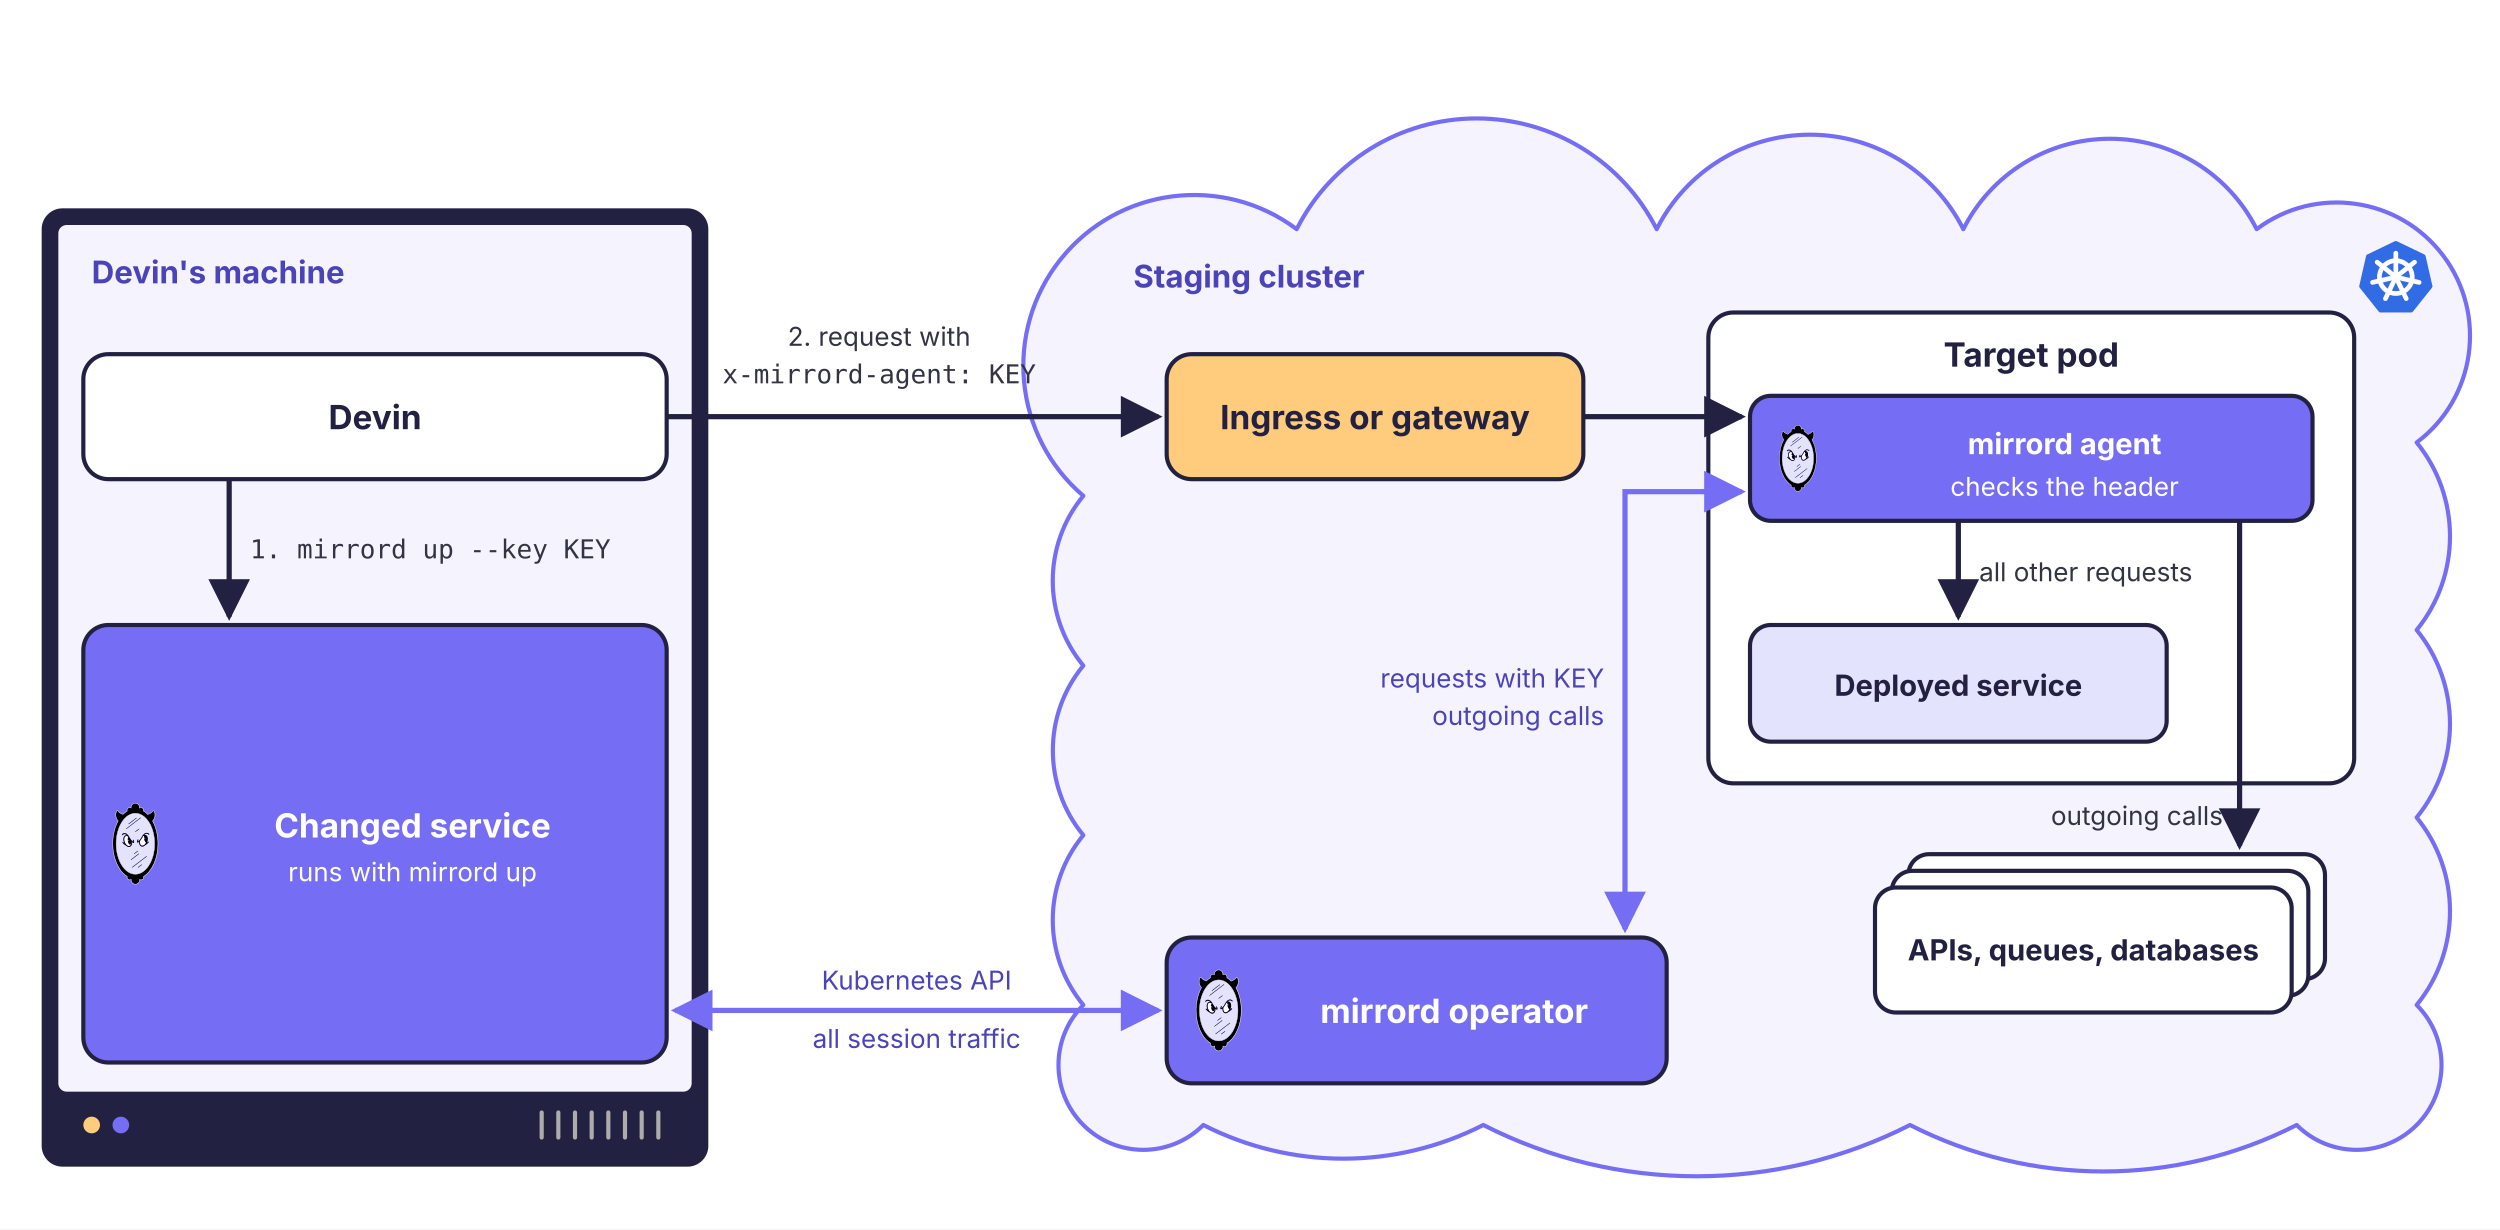
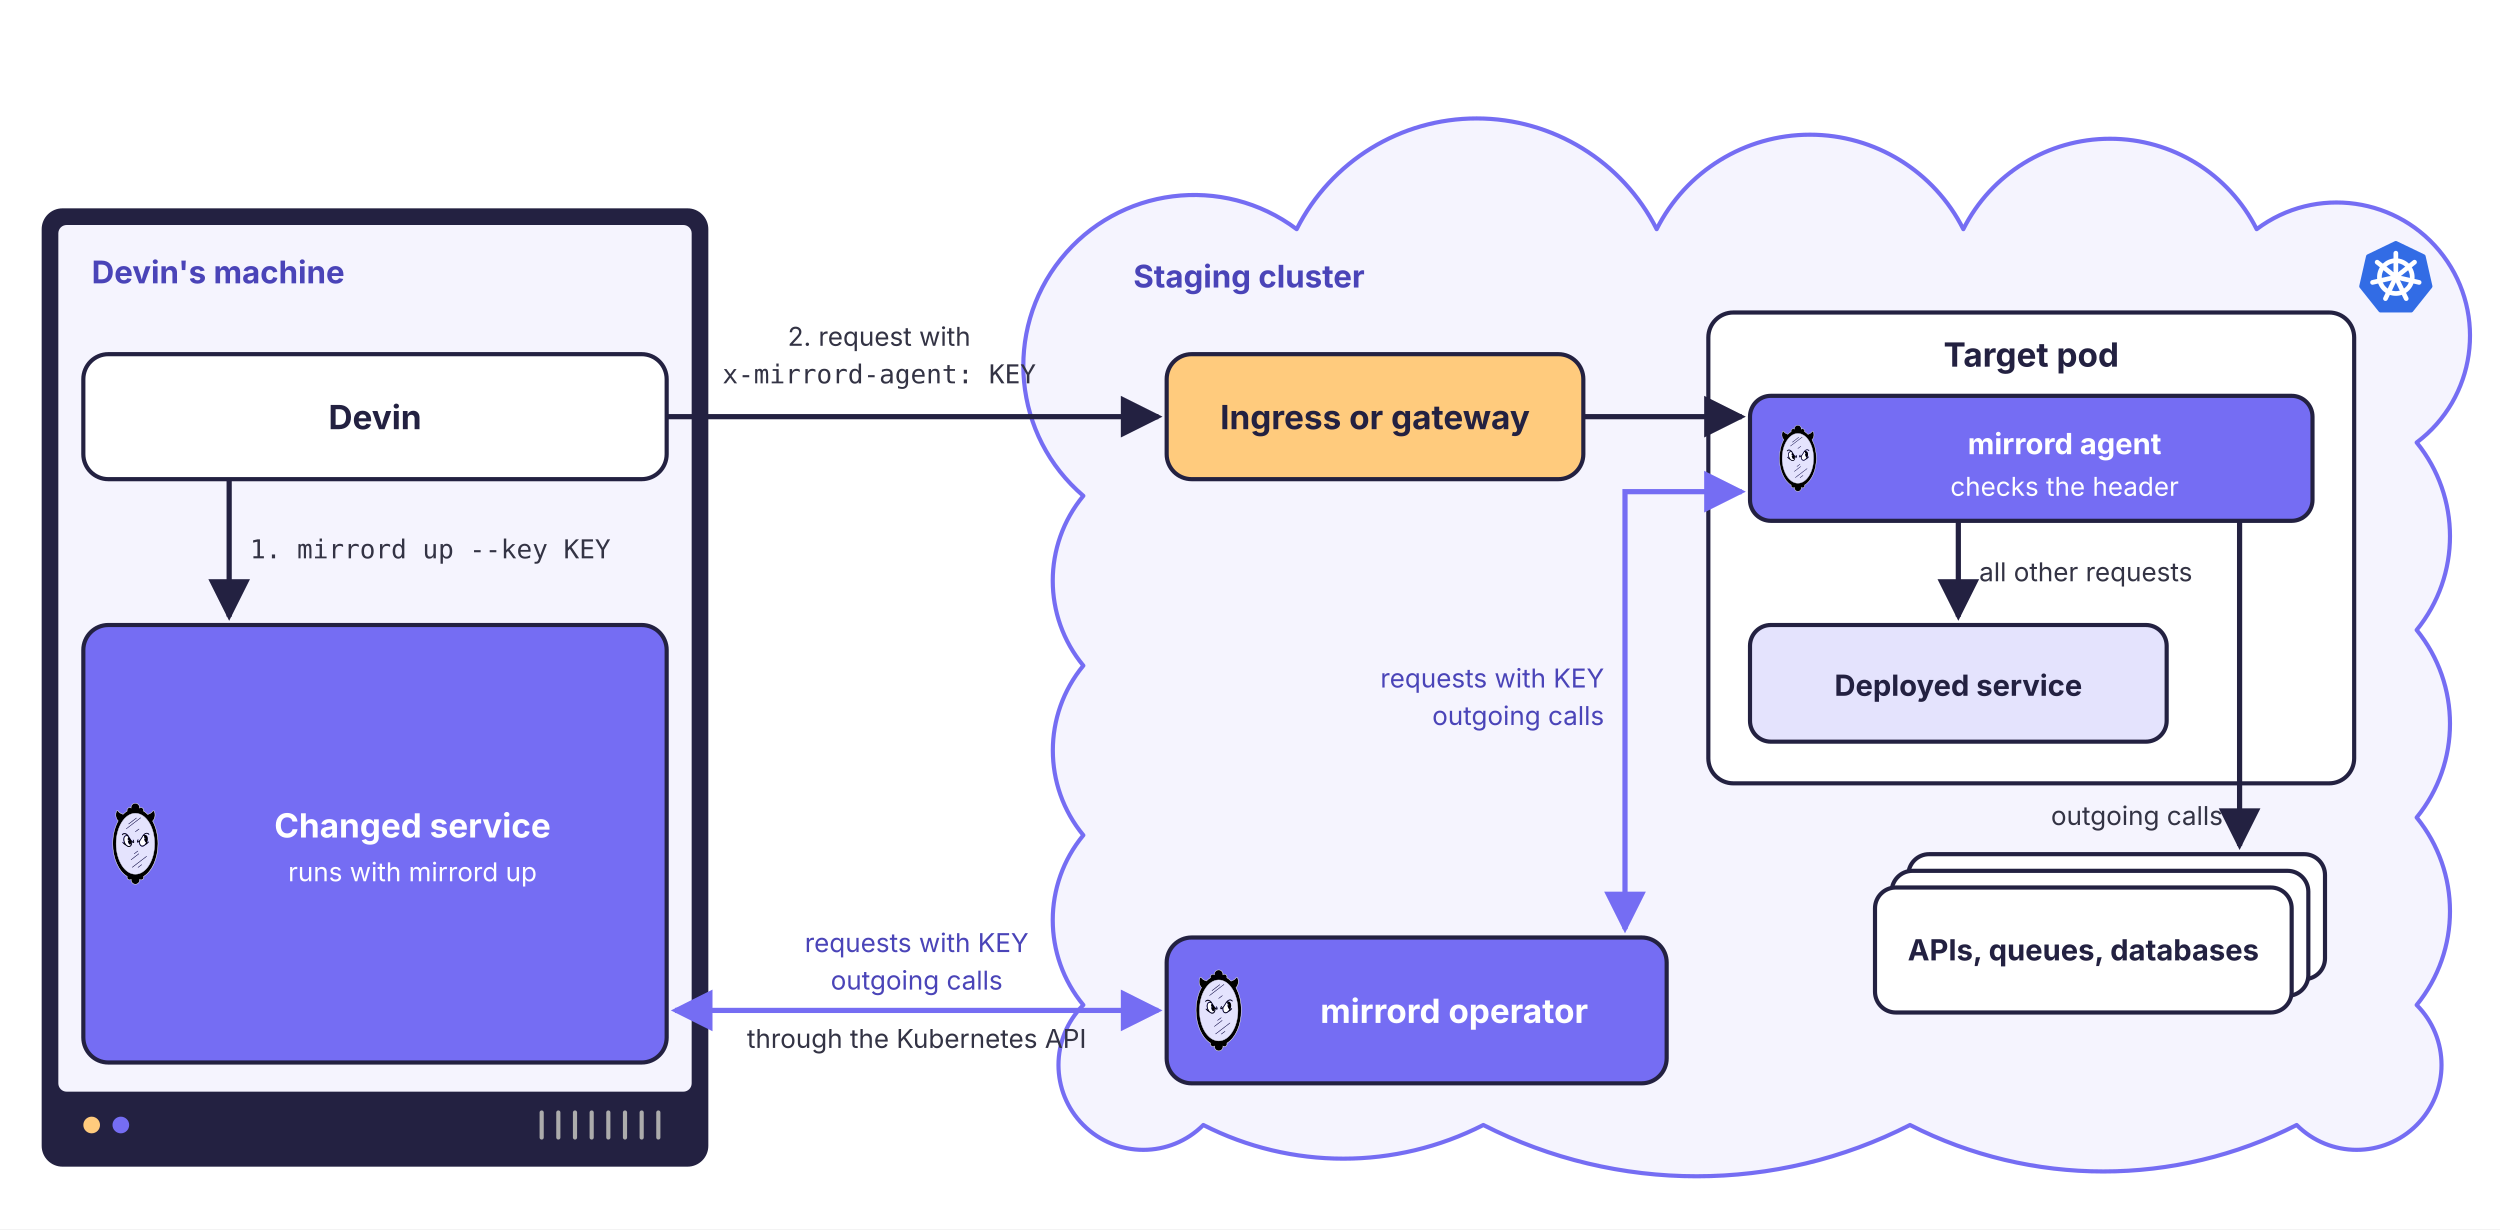
<svg xmlns="http://www.w3.org/2000/svg" viewBox="0 0 1200 590" width="1200" height="590" font-family="Inter, Helvetica, Arial, sans-serif" role="img" aria-labelledby="t d">
  <defs>
    <marker id="arrow" viewBox="0 0 10 10" refX="9" refY="5" markerWidth="8" markerHeight="8" orient="auto-start-reverse">
      <path d="M0 0 L10 5 L0 10 z" fill="#232141" />
    </marker>
    <marker id="arrow-purple" viewBox="0 0 10 10" refX="9" refY="5" markerWidth="8" markerHeight="8" orient="auto-start-reverse">
      <path d="M0 0 L10 5 L0 10 z" fill="#756DF3" />
    </marker>
    <symbol id="k8s" viewBox="0 0 32 32">
      <polygon points="16.00,1.60 27.73,7.25 30.62,19.94 22.51,30.11 9.49,30.11 1.38,19.94 4.27,7.25" fill="#326CE5" stroke="#326CE5" stroke-width="2" stroke-linejoin="round" />
      <g fill="none" stroke="#ffffff" stroke-width="2" stroke-linecap="round">
        <circle cx="16" cy="16" r="7" />
        <line x1="16.00" y1="13.40" x2="16.00" y2="5.80" />
        <line x1="18.03" y1="14.38" x2="23.97" y2="9.64" />
        <line x1="18.53" y1="16.58" x2="25.94" y2="18.27" />
        <line x1="17.13" y1="18.34" x2="20.43" y2="25.19" />
        <line x1="14.87" y1="18.34" x2="11.57" y2="25.19" />
        <line x1="13.47" y1="16.58" x2="6.06" y2="18.27" />
        <line x1="13.97" y1="14.38" x2="8.03" y2="9.64" />
      </g>
      <circle cx="16" cy="16" r="2.4" fill="#ffffff" />
    </symbol>
    <symbol id="mirrord" viewBox="97 61 391 696">
      <path fill="#ffffff" d="M255.6,387c4.1,19.1-0.9,36.1-12,40.5c-8.2,3.2-17.8,0-26.5-8.2c-0.3-0.6-0.9-0.9-1.5-1.2c0,0,0,0-0.3-0.3 c-5.5-5.6-10.5-13.2-14-22c-4.7-11.5-6.1-23.2-4.4-33.5c1.8-9.4,6.1-16.1,12.8-18.8c5.5-2.3,12.5-1.5,19.3,2.6 c1.5,2.3,2.6,4.4,3.8,6.2c-4.1,2.6-6.4,10.3-6.4,20.3l3.2,1.8l11.1,6.5l-12.5,1.5h-0.9c0.3,1.2,0.3,2.3,0.6,3.5 c3.2,17.9,12,31.1,19,29.7c6.4-1.2,9.6-14.4,7.6-30.2C255.3,386.4,255.6,386.7,255.6,387z" />
      <path fill="#ffffff" d="M384,398.4c-3.2,6.8-7.3,12.3-12,17c0,0,0,0-0.3,0c-0.6,0.3-0.9,0.9-1.2,1.2c-8.7,7.9-18.4,11.5-26.5,8.2 c-11.1-4.7-16-21.4-12-40.5c1.5-1.8,3.2-3.8,4.7-5.6c5-6.5,9-13.2,12.8-20l1.2-2.1c1.2-1.8,2-3.8,3.2-5.6c1.2-2.1,2.6-4.4,4.4-7 c3.5-2.1,6.7-3.2,9.9-3.8c-2,4.7-2.3,10.3-2.3,15.3l3.2,1.8l11.1,6.5l-12.5,1.5h-0.9c0.3,1.2,0.3,2.3,0.6,3.8 C370.5,384.6,377.5,397,384,398.4z" />
      <path fill="#E4E3FD" d="M405,391.7c-1.5-1.2-3.8-0.9-5,0.6c-3.2,4.1-7,7.9-11.1,11.5c1.2-2.3,2.6-5,3.5-7.6 c5.3-12.6,6.7-25.8,4.7-37.3c-2.3-12-8.2-20.6-16.9-24.1c-4.1-1.8-8.8-2.1-13.7-1.2c4.4-4.4,10.2-8.5,17.5-10 c8.2-1.5,16.6,1.5,20.4,7.3c1.2,1.5,3.2,2.1,5,0.9c1.5-1.2,2-3.2,0.9-4.7c-5.5-8.2-16.6-12.3-27.4-10c-11.1,2.1-19.3,9.7-24.2,15.6 c-2,2.3-3.8,5-5.5,7.3c-2,2.9-3.5,5.6-5,8.2c-1.2,2.1-2.3,3.8-3.2,5.6l-1.2,2.1c-3.8,6.5-7.6,13.2-12.3,19.1 c-5.8,7.6-11.7,12.9-18.4,16.7c0.6-5,2-9.7,4.4-14.1c0.9-1.8,0.3-3.8-1.5-4.7c-1.7-0.9-3.8-0.3-4.7,1.5c-2.9,5.6-4.7,11.5-5.3,17.6 c0,0.9-0.3,3.5,1.5,5.6c1.2,1.2,2.3,1.8,4.1,1.8c1.5,0,2.9-0.3,4.4-1.5c2.6-1.5,5.3-3.2,7.9-5.3c-1.7,18.5,5,34.1,17.5,39.3 c2.9,1.2,5.8,1.8,8.8,1.8c8.5,0,17.5-4.4,25.4-12c11.4-6.2,21.6-14.4,29.5-24.7C406.7,395.2,406.4,392.8,405,391.7z M292.1,149.1 c90.1,0,163.6,116.6,163.6,259.6s-73.5,259.6-163.6,259.6c-90.4,0-163.6-116.6-163.6-259.6S201.9,149.1,292.1,149.1z M389.5,517.3 c0.9-0.6,0.9-1.8,0.3-2.3c-0.6-0.9-1.8-0.9-2.3-0.3l-122.5,93.7c-0.9,0.6-0.9,1.8-0.3,2.3c0.3,0.3,0.9,0.6,1.5,0.6 c0.3,0,0.9,0,1.2-0.3L389.5,517.3z M346.9,589c0.9-0.6,0.9-1.8,0.3-2.3c-0.6-0.9-1.8-0.9-2.3-0.3l-31.2,23.2 c-0.9,0.6-0.9,1.8-0.3,2.3c0.3,0.6,0.9,0.9,1.5,0.9c0.3,0,0.6-0.3,0.9-0.3L346.9,589z M338.2,189.1c0.9-0.6,0.9-1.8,0.3-2.3 c-0.6-0.9-1.8-0.9-2.3-0.3l-122.5,93.4c-0.9,0.6-0.9,1.8-0.3,2.3c0.3,0.3,0.9,0.6,1.5,0.6c0.3,0,0.9,0,0.9-0.3L338.2,189.1z M324.4,284.5c0.9-0.6,0.9-1.8,0.3-2.3c-0.6-0.9-1.7-0.9-2.3-0.3l-31.2,22.9c-0.9,0.6-0.9,1.8-0.3,2.3c0.3,0.6,0.9,0.6,1.5,0.6 c0.3,0,0.6,0,0.9-0.3L324.4,284.5z M322.7,495.9c0.9-0.6,0.9-1.8,0.3-2.3c-0.6-0.9-1.8-0.9-2.3-0.3l-66.2,50.8 c-0.9,0.6-0.9,1.8-0.3,2.3c0.3,0.3,0.9,0.6,1.5,0.6c0.3,0,0.6,0,0.9-0.3L322.7,495.9z M314.8,472.4c0.9-0.6,0.9-1.8,0.3-2.3 c-0.6-0.9-1.8-0.9-2.3-0.3L281.6,493c-0.9,0.6-0.9,1.8-0.3,2.3c0.3,0.6,0.9,0.9,1.5,0.9c0.3,0,0.9-0.3,0.9-0.3L314.8,472.4z M302.3,190.5c0.9-0.6,0.9-1.8,0.3-2.3c-0.6-0.9-1.7-0.9-2.3-0.3L234,239c-0.9,0.6-0.9,1.8-0.3,2.3c0.3,0.3,0.9,0.6,1.5,0.6 c0.3,0,0.9,0,1.2-0.3L302.3,190.5z M280.1,399.6c1.8-2.1,1.5-4.7,1.5-5.6c-0.6-6.2-2.3-12.3-5-17.9c-0.9-1.8-2.9-2.3-4.7-1.5 c-1.8,0.9-2.3,2.9-1.5,4.7c2.3,4.4,3.8,9.4,4.4,14.1c-6.4-3.8-12.5-9.4-18.4-16.7c-4.7-6.2-8.8-12.9-12.3-19.1l-1.5-2.3 c-1.2-1.8-2-3.8-3.2-5.6c-1.5-2.3-2.9-5.3-5-8.2c0,0,0,0,0-0.3c-1.5-2.3-3.5-5-5.5-7.3c-5-5.9-13.1-13.2-24.2-15.6 c-10.8-2.1-21.9,2.1-27.4,10c-1.2,1.5-0.6,3.8,0.9,4.7c1.5,1.2,3.8,0.6,4.7-0.9c4.1-5.9,12.5-8.8,20.4-7.3 c7.3,1.5,13.1,5.9,17.5,10c-4.7-0.9-9.3-0.3-13.7,1.2c-8.8,3.5-14.6,12-16.9,24.1c-2,11.5-0.3,24.7,4.7,37.3 c1.2,2.6,2.3,5.3,3.5,7.6c-4.1-3.5-7.9-7.3-11.1-11.5c-1.2-1.5-3.5-1.8-5-0.6c-1.5,1.2-1.8,3.5-0.6,5c8.2,10,18.4,18.5,29.5,24.7 c7.9,7.6,16.9,11.7,25.7,11.7c2.9,0,6.1-0.6,8.8-1.8c12.5-5.3,19-20.6,17.5-39.3c2.6,2.1,5,3.8,7.9,5.3c1.5,0.9,2.9,1.2,4.4,1.2 C277.8,401.4,279.2,400.8,280.1,399.6z" />
      <path d="M439.4,215.2c29.5,54,45.5,122.4,45.5,193.8c0,123.6-49,234.9-122.8,279.2c0.6,2.1,1.2,4.4,1.2,6.8 c0,12.3-10.2,22.6-22.5,22.6c-4.4,0-8.8-1.2-12.3-3.5c0.3,1.2,0.3,2.6,0.3,3.8c0,20.3-16.3,36.7-36.5,36.7s-36.5-16.4-36.5-36.7 c0-1.2,0-2.6,0.3-3.8c-3.5,2.3-7.9,3.5-12.3,3.5c-12.3,0-22.5-10-22.5-22.6c0-2.3,0.3-4.7,1.2-6.8C148.6,643.6,99.3,532.3,99.3,409 c0-71.9,16.3-140.9,46.4-195.3c-1.5-0.9-2.3-2.1-3.5-3.2c-9.9-11.2-15.5-26.4-16.9-42.6c-0.6-11.5,0.9-23.2,5-33.8 c0.6-1.8,2.6-6.8,7.6-7.3c5.3-0.6,8.5,3.8,11.4,7.9c1.2,1.5,2.3,2.9,2.9,3.8c5.5,5.3,12.5,9.7,21.6,13.8c4.4,2.1,9,3.8,13.4,5.3 c11.1-11.2,22.8-20.6,35-27.9c-0.6-2.3-1.2-4.4-1.2-6.8c0-12.3,10.2-22.6,22.5-22.6c4.4,0,8.8,1.2,12.3,3.5c0-1.2-0.3-2.6-0.3-3.8 c0-20.3,16.3-36.7,36.5-36.7c20.1,0,36.5,16.4,36.5,36.7c0,1.2,0,2.6-0.3,3.8c3.5-2.3,7.9-3.5,12.3-3.5c12.5,0,22.5,10.3,22.5,22.6 c0,2.3-0.3,4.7-1.2,6.8c12.5,7.6,24.8,17.3,36.2,29.1c4.7-1.5,9-3.2,13.7-5.3c9-4.1,16-8.5,21.6-13.8c0.9-0.9,2-2.3,2.9-3.8 c2.9-4.1,6.1-8.5,11.4-7.9c5,0.6,7,5.6,7.6,7.3c4.1,10.6,5.5,22.3,4.7,33.8c-1.2,15.9-7,31.4-16.9,42.6 C442.3,212.6,441.1,214,439.4,215.2z M455.7,409c0-143.3-73.5-259.6-163.6-259.6c-90.4,0-163.6,116.6-163.6,259.6 c0,143,73.5,259.6,163.6,259.6C382.5,668.6,455.7,552,455.7,409z" />
      <path fill="#ffffff" d="M292.4,756.6c-21.2,0-38.5-17.4-38.5-38.7c0-0.1,0-0.2,0-0.3c-3,1.3-6.5,2-10,2c-13.5,0-24.5-11-24.5-24.6 c0-2.2,0.2-4.2,0.7-5.9c-36.1-22.2-66.8-60.3-88.9-110.2C109,528.5,97.3,469.7,97.3,409c0-71.5,16.3-140.6,45.8-194.7 c-0.6-0.5-1.1-1-1.5-1.5c-0.3-0.3-0.5-0.6-0.8-0.8l-0.1-0.1c-9.7-10.9-15.9-26.4-17.4-43.7c-0.6-12.5,1.1-24.4,5.1-34.7 c0.8-2.3,3.2-7.9,9.2-8.6c6.5-0.7,10.4,4.7,13.2,8.7c1.1,1.4,2.2,2.8,2.9,3.7c5.3,5,11.9,9.2,20.9,13.3c3.5,1.7,7.6,3.3,12.1,4.8 c10.7-10.7,21.9-19.6,33.2-26.5c-0.5-1.9-0.9-3.7-0.9-5.8c0-13.3,11.2-24.6,24.5-24.6c3.5,0,6.9,0.7,10,2c0-0.1,0-0.2,0-0.3 c0-21.3,17.3-38.7,38.5-38.7c21.2,0,38.5,17.4,38.5,38.7c0,0.1,0,0.2,0,0.3c3-1.3,6.5-2,10-2c13.5,0,24.5,11,24.5,24.6 c0,2.2-0.2,4.2-0.7,5.9c12.2,7.6,23.8,16.9,34.3,27.6c3.7-1.2,7.6-2.7,12.3-4.8c9-4.1,15.7-8.4,21-13.4c0.7-0.7,1.8-2,2.6-3.4 l0.1-0.1c2.8-4,6.7-9.5,13.2-8.8c6,0.7,8.5,6.3,9.3,8.7c4,10.4,5.7,22.4,4.8,34.5c-1.2,16.6-7.5,32.4-17.2,43.5c-0.4,1-1.3,2-2.4,3 c29,53.9,44.9,122.4,44.9,193.3c0,60.9-11.7,119.7-33.9,170.2c-22,49.9-52.6,87.9-88.6,110c0.5,1.9,0.8,3.8,0.8,5.8 c0,13.3-11.2,24.6-24.5,24.6c-3.5,0-6.9-0.7-10-2c0,0.1,0,0.2,0,0.3C330.8,739.2,313.6,756.6,292.4,756.6z M259.4,709.5l-1.2,5 c-0.2,0.9-0.2,2.3-0.2,3.3c0,19.1,15.5,34.7,34.5,34.7s34.5-15.6,34.5-34.7c0-1.1,0-2.4-0.2-3.3l-1.2-5l4.3,2.9 c3.1,2.1,7,3.2,11.1,3.2c11.1,0,20.5-9.4,20.5-20.6c0-2.1-0.5-4.2-1.1-6.2l-0.4-1.5l1.3-0.8c72.9-43.8,121.8-155.3,121.8-277.5 c0-70.8-16.1-139.3-45.3-192.8l-0.9-1.6l1.5-1c1.6-1.1,2.3-2.2,2.4-2.5l0.1-0.4l0.3-0.3c9.3-10.4,15.2-25.5,16.4-41.4 c0.9-11.6-0.7-22.9-4.5-32.9c-0.6-1.7-2.3-5.6-6-6.1c-3.8-0.4-6.3,2.6-9.5,7c-0.9,1.5-2.1,3-3.2,4.1c-5.7,5.4-12.7,9.9-22.2,14.2 c-5.4,2.4-9.7,4-13.9,5.4l-1.2,0.4l-0.9-0.9c-10.9-11.3-23-21-35.8-28.8l-1.5-0.9l0.7-1.6c0.7-1.6,1-3.5,1-6 c0-11.4-9.2-20.6-20.5-20.6c-4.1,0-8.1,1.1-11.1,3.2l-4.3,2.9l1.2-5c0.2-0.9,0.2-2.3,0.2-3.3c0-19.1-15.5-34.7-34.5-34.7 c-19,0-34.5,15.6-34.5,34.7c0,0.5,0.1,1.1,0.1,1.7c0.1,0.7,0.2,1.4,0.2,2.1v3.8l-3.1-2.1c-3.1-2.1-7-3.2-11.1-3.2 c-11.1,0-20.5,9.4-20.5,20.6c0,1.9,0.4,3.6,0.9,5.6l0.5,2.1l-1.3,0.8c-11.8,7.1-23.5,16.4-34.6,27.6l-0.9,0.9l-1.2-0.4 c-5.1-1.7-9.7-3.5-13.6-5.4c-9.5-4.3-16.5-8.8-22.1-14.2l-0.2-0.2l-0.1-0.2c-0.5-0.8-1.7-2.2-2.8-3.6l-0.1-0.1 c-3.1-4.4-5.7-7.5-9.5-7.1c-3.7,0.4-5.4,4.3-5.9,6c-3.8,9.8-5.5,21.2-4.9,33c1.5,16.4,7.3,31.1,16.4,41.3c0.3,0.3,0.6,0.6,0.9,0.9 c0.7,0.8,1.4,1.5,2.2,2l1.6,1l-0.9,1.7c-29.7,53.8-46.1,122.8-46.1,194.3c0,121.9,49.2,233.4,122.4,277.5l1.5,0.9l-0.7,1.6 c-0.7,1.6-1,3.5-1,6c0,11.4,9.2,20.6,20.5,20.6c4.1,0,8.1-1.1,11.1-3.2L259.4,709.5z M292.1,670.6c-91.3,0-165.6-117.3-165.6-261.6 s74.3-261.6,165.6-261.6c91.3,0,165.6,117.3,165.6,261.6S383.4,670.6,292.1,670.6z M292.1,151.4c-89.1,0-161.6,115.5-161.6,257.6 c0,68.8,16.9,133.5,47.7,182.3c30.6,48.5,71,75.2,113.9,75.2c89.1,0,161.6-115.5,161.6-257.6C453.7,267,381.2,151.4,292.1,151.4z" />
      <path d="M344.9,586.3c0.9-0.6,1.7-0.3,2.3,0.3c0.6,0.9,0.3,1.8-0.3,2.3l-31.2,23.2c-0.3,0.3-0.6,0.3-0.9,0.3 c-0.6,0-1.2-0.3-1.5-0.9c-0.6-0.9-0.3-1.8,0.3-2.3L344.9,586.3z" />
      <path d="M372,415.5c4.4-4.4,8.5-10.3,12-17c-6.4-1.8-13.4-13.8-16.3-29.7c-0.3-1.2-0.6-2.3-0.6-3.8h0.9l12.5-1.5l-11.1-6.5 l-3.2-1.8c0-5,0.3-10.6,2.3-15.3c-3.2,0.6-6.7,1.8-9.9,3.8c-1.8,2.3-3.2,5-4.4,7c-1.2,2.1-2.3,3.8-3.2,5.6l-1.2,2.1 c-3.8,6.5-7.9,13.5-12.8,20c-1.5,2.1-3.2,3.8-4.7,5.6c-4.1,19.1,0.9,35.8,12,40.5c8.2,3.2,17.8-0.3,26.5-8.2 C370.8,416.3,371.4,415.8,372,415.5z M410.5,326.8c1.2,1.5,0.9,3.8-0.9,4.7c-1.5,1.2-3.8,0.9-5-0.9c-4.1-5.9-12.5-8.8-20.4-7.3 c-7.3,1.5-13.1,5.9-17.5,10c4.7-0.9,9.3-0.3,13.7,1.2c8.8,3.5,14.9,12,16.9,24.1c2,11.5,0.3,24.7-4.7,37.3 c-1.2,2.6-2.3,5.3-3.5,7.6c4.1-3.5,7.9-7.3,11.1-11.5c1.2-1.5,3.5-1.8,5-0.6c1.5,1.2,1.7,3.5,0.6,5c-8.2,10.3-18.4,18.5-29.5,24.7 c-7.9,7.6-16.9,12-25.4,12c-3.2,0-6.1-0.6-8.8-1.8c-12.5-5.3-19-20.6-17.5-39.3c-2.6,2.1-5.3,3.8-7.9,5.3c-1.5,0.9-3.2,1.5-4.4,1.5 c-1.5,0-2.9-0.6-4.1-1.8c-1.7-2.1-1.5-4.7-1.5-5.6c0.6-6.2,2.3-12,5.3-17.6c0.9-1.8,2.9-2.3,4.7-1.5c1.8,0.9,2.3,2.9,1.5,4.7 c-2.3,4.4-3.8,9.4-4.4,14.1c6.4-3.8,12.5-9.4,18.4-16.7c4.7-6.2,8.8-12.6,12.3-19.1l1.2-2.1c1.2-2.1,2.3-3.8,3.2-5.6 c1.5-2.3,2.9-5.3,5-8.2c1.8-2.3,3.5-5,5.5-7.3c5-5.9,13.4-13.2,24.2-15.6C393.9,314.5,405,318.6,410.5,326.8z" />
      <path d="M324.4,284.5l-31.5,23.2c-0.3,0.3-0.6,0.3-0.9,0.3c-0.6,0-1.2-0.3-1.5-0.6c-0.6-0.9-0.3-1.8,0.3-2.3l31.2-23.2 c0.9-0.6,1.7-0.3,2.3,0.3C325.6,282.7,325.3,283.9,324.4,284.5z" />
      <path d="M312.8,469.5c0.9-0.6,1.8-0.3,2.3,0.3c0.6,0.9,0.3,1.8-0.3,2.3l-31.2,23.2c-0.3,0.3-0.6,0.3-0.9,0.3 c-0.6,0-1.2-0.3-1.5-0.9c-0.6-0.9-0.3-1.8,0.3-2.3L312.8,469.5z" />
      <path d="M387.5,514.7c0.9-0.6,1.8-0.3,2.3,0.3c0.6,0.9,0.3,1.8-0.3,2.3L267,611c-0.3,0.3-0.6,0.3-1.2,0.3c-0.6,0-1.2-0.3-1.5-0.6 c-0.6-0.9-0.6-1.8,0.3-2.3L387.5,514.7z" />
      <path d="M320.7,493c0.9-0.6,1.8-0.3,2.3,0.3c0.6,0.9,0.6,1.8-0.3,2.3l-66.2,51.1c-0.3,0.3-0.6,0.3-0.9,0.3c-0.6,0-1.2-0.3-1.5-0.6 c-0.6-0.9-0.6-1.8,0.3-2.3L320.7,493z" />
      <path d="M300.2,187.9c0.9-0.6,1.7-0.3,2.3,0.3c0.6,0.9,0.6,1.8-0.3,2.3l-65.9,51.1c-0.3,0.3-0.6,0.3-1.2,0.3 c-0.6,0-0.9-0.3-1.5-0.6c-0.6-0.9-0.3-1.8,0.3-2.3L300.2,187.9z" />
      <path d="M213.6,279.8l122.5-93.7c0.6-0.6,1.8-0.3,2.3,0.3c0.6,0.9,0.3,1.8-0.3,2.3l-122.5,93.7c-0.3,0.3-0.6,0.3-0.9,0.3 c-0.6,0-1.2-0.3-1.5-0.6C212.7,281.6,212.7,280.4,213.6,279.8z" />
      <path d="M243.9,427.5c11.1-4.4,16-21.4,12-40.5c-0.3-0.3-0.6-0.6-0.9-0.9c2,15.9-1.2,29.1-7.6,30.2c-7.3,1.5-15.8-12-19-29.7 c-0.3-1.2-0.3-2.3-0.6-3.5h0.9l12.5-1.5l-11.1-6.5l-3.2-1.8c0-10,2.3-17.6,6.4-20.3c-1.2-2.1-2.3-4.1-3.8-6.2 c-7-4.1-13.7-5-19.3-2.6c-6.4,2.6-11.1,9.4-12.8,18.8c-1.8,10-0.3,22,4.4,33.5c3.5,8.8,8.5,16.4,14,22c0,0,0.3,0,0.3,0.3 c0.6,0.3,1.2,0.9,1.5,1.2C225.9,427.2,235.8,430.7,243.9,427.5z M204.9,319.1c11.1,2.1,19.3,9.7,24.2,15.6c2,2.3,3.8,5,5.5,7.3 c0,0,0,0,0,0.3c2,2.9,3.5,5.6,5,8.2c1.2,1.8,2,3.5,3.2,5.6l1.5,2.3c3.8,6.5,7.6,12.9,12.3,19.1c5.8,7.3,11.7,12.9,18.4,16.7 c-0.6-5-2-9.7-4.4-14.1c-0.9-1.8-0.3-3.8,1.5-4.7c1.8-0.9,3.8-0.3,4.7,1.5c2.9,5.6,4.7,11.5,5,17.9c0,0.9,0.3,3.5-1.5,5.6 c-1.2,1.2-2.6,1.8-4.1,1.8c-1.5,0-2.9-0.6-4.4-1.2c-2.6-1.5-5.3-3.2-7.9-5.3c1.7,18.5-5,34.1-17.5,39.3c-2.9,1.2-5.8,1.8-8.8,1.8 c-8.5,0-17.5-4.4-25.7-11.7c-11.4-6.2-21.6-14.7-29.5-24.7c-1.2-1.5-0.9-3.8,0.6-5c1.5-1.2,3.8-0.9,5,0.6c3.2,4.1,7,7.9,11.1,11.5 c-1.2-2.3-2.6-5-3.5-7.6c-5-12.6-6.7-25.8-4.7-37.3c2-12,8.2-20.6,16.9-24.1c4.1-1.8,8.8-2.1,13.7-1.2c-4.4-4.4-10.2-8.8-17.5-10 c-8.2-1.5-16.6,1.5-20.4,7.3c-1.2,1.5-3.2,2.1-4.7,0.9c-1.5-1.2-2-3.2-0.9-4.7C183,320.9,194.1,317.1,204.9,319.1z" />
    </symbol>
  </defs>
  <rect x="0" y="0" width="1200" height="590" fill="#ffffff" />
  <rect x="20" y="100" width="320" height="460" rx="10" fill="#232141" />
  <rect x="28" y="108" width="304" height="416" rx="4" fill="#F5F4FE" />
  <rect x="28" y="528" width="304" height="24" rx="4" fill="#232141" />
  <circle cx="44" cy="540" r="4" fill="#FFCB7D" />
  <circle cx="58" cy="540" r="4" fill="#756DF3" />
  <line x1="260" y1="534" x2="260" y2="546" stroke="#ACACAC" stroke-width="2" stroke-linecap="round" />
  <line x1="268" y1="534" x2="268" y2="546" stroke="#ACACAC" stroke-width="2" stroke-linecap="round" />
  <line x1="276" y1="534" x2="276" y2="546" stroke="#ACACAC" stroke-width="2" stroke-linecap="round" />
  <line x1="284" y1="534" x2="284" y2="546" stroke="#ACACAC" stroke-width="2" stroke-linecap="round" />
  <line x1="292" y1="534" x2="292" y2="546" stroke="#ACACAC" stroke-width="2" stroke-linecap="round" />
  <line x1="300" y1="534" x2="300" y2="546" stroke="#ACACAC" stroke-width="2" stroke-linecap="round" />
  <line x1="308" y1="534" x2="308" y2="546" stroke="#ACACAC" stroke-width="2" stroke-linecap="round" />
  <line x1="316" y1="534" x2="316" y2="546" stroke="#ACACAC" stroke-width="2" stroke-linecap="round" />
  <text x="44" y="136" font-size="15" font-weight="700" fill="#4a44b8">Devin's machine</text>
  <rect x="40" y="170" width="280" height="60" rx="12" fill="#ffffff" stroke="#232141" stroke-width="2" />
  <text x="180.0" y="206" font-size="16" font-weight="700" fill="#232141" text-anchor="middle">Devin</text>
  <rect x="40" y="300" width="280" height="210" rx="12" fill="#756DF3" stroke="#232141" stroke-width="2" />
  <use href="#mirrord" x="54" y="385" width="22" height="40" />
  <text x="198.0" y="402" font-size="16" font-weight="700" fill="#ffffff" text-anchor="middle">Changed service</text>
  <text x="198.0" y="423" font-size="12.5" fill="#ffffff" text-anchor="middle">runs with mirrord up</text>
  <path d="M520.0 482.4 A63.9 63.9 0 0 1 520.0 400.9 A63.9 63.9 0 0 1 520.0 319.5 A63.9 63.9 0 0 1 520.0 238.0 A82.0 82.0 0 0 1 622.4 110.0 A96.8 96.8 0 0 1 795.2 110.0 A82.4 82.4 0 0 1 942.4 110.0 A78.8 78.8 0 0 1 1083.2 110.0 A64.0 64.0 0 0 1 1160.0 212.4 A71.3 71.3 0 0 1 1160.0 302.4 A71.3 71.3 0 0 1 1160.0 392.4 A71.3 71.3 0 0 1 1160.0 482.4 A40.7 40.7 0 0 1 1102.4 540.0 A204.2 204.2 0 0 1 916.8 540.0 A225.3 225.3 0 0 1 712.0 540.0 A147.8 147.8 0 0 1 577.6 540.0 A40.7 40.7 0 0 1 520.0 482.4 Z" fill="#F5F4FE" stroke="#756DF3" stroke-width="2" stroke-linejoin="round" />
  <text x="544" y="138" font-size="15" font-weight="700" fill="#4a44b8">Staging cluster</text>
  <rect x="560" y="170" width="200" height="60" rx="12" fill="#FFCB7D" stroke="#232141" stroke-width="2" />
  <text x="660.0" y="206" font-size="16" font-weight="700" fill="#232141" text-anchor="middle">Ingress or gateway</text>
  <rect x="820" y="150" width="310" height="226" rx="12" fill="#ffffff" stroke="#232141" stroke-width="2" />
  <text x="975" y="176" font-size="16" font-weight="700" fill="#232141" text-anchor="middle">Target pod</text>
  <rect x="840" y="190" width="270" height="60" rx="10" fill="#756DF3" stroke="#232141" stroke-width="2" />
  <use href="#mirrord" x="854" y="204" width="18" height="32" />
  <text x="991.0" y="218" font-size="14" font-weight="700" fill="#ffffff" text-anchor="middle">mirrord agent</text>
  <text x="991.0" y="238" font-size="12.5" fill="#ffffff" text-anchor="middle">checks the header</text>
  <rect x="840" y="300" width="200" height="56" rx="10" fill="#E4E3FD" stroke="#232141" stroke-width="2" />
  <text x="940.0" y="334" font-size="14" font-weight="700" fill="#232141" text-anchor="middle">Deployed service</text>
  <rect x="916" y="410" width="200" height="60" rx="10" fill="#ffffff" stroke="#232141" stroke-width="2" />
  <rect x="908" y="418" width="200" height="60" rx="10" fill="#ffffff" stroke="#232141" stroke-width="2" />
  <rect x="900" y="426" width="200" height="60" rx="10" fill="#ffffff" stroke="#232141" stroke-width="2" />
  <text x="1000" y="461" font-size="14" font-weight="700" fill="#232141" text-anchor="middle">APIs, queues, databases</text>
  <rect x="560" y="450" width="240" height="70" rx="12" fill="#756DF3" stroke="#232141" stroke-width="2" />
  <use href="#mirrord" x="574" y="465" width="22" height="40" />
  <text x="698.0" y="491" font-size="16" font-weight="700" fill="#ffffff" text-anchor="middle">mirrord operator</text>
  <line x1="110" y1="230" x2="110" y2="296" stroke="#232141" stroke-width="2.5" marker-end="url(#arrow)" />
  <text x="120" y="268" font-size="12.5" fill="#333344" text-anchor="start" font-family="Menlo, Consolas, monospace">1. mirrord up --key KEY</text>
  <line x1="320" y1="200" x2="556" y2="200" stroke="#232141" stroke-width="2.5" marker-end="url(#arrow)" />
  <text x="422" y="166" font-size="12.5" fill="#333344" text-anchor="middle">2. request with</text>
  <text x="422" y="184" font-size="12.5" fill="#333344" text-anchor="middle" font-family="Menlo, Consolas, monospace">x-mirrord-agent: KEY</text>
  <line x1="760" y1="200" x2="836" y2="200" stroke="#232141" stroke-width="2.5" marker-end="url(#arrow)" />
  <line x1="940" y1="250" x2="940" y2="296" stroke="#232141" stroke-width="2.5" marker-end="url(#arrow)" />
  <text x="950" y="279" font-size="12.5" fill="#333344" text-anchor="start">all other requests</text>
  <polyline points="836,236 780,236 780,446" fill="none" stroke="#756DF3" stroke-width="2.5" marker-start="url(#arrow-purple)" marker-end="url(#arrow-purple)" />
  <text x="770" y="330" font-size="12.5" fill="#4a44b8" text-anchor="end">requests with KEY</text>
  <text x="770" y="348" font-size="12.5" fill="#4a44b8" text-anchor="end">outgoing calls</text>
  <line x1="1075" y1="250" x2="1075" y2="406" stroke="#232141" stroke-width="2.5" marker-end="url(#arrow)" />
  <text x="1067" y="396" font-size="12.5" fill="#333344" text-anchor="end">outgoing calls</text>
  <line x1="324" y1="485" x2="556" y2="485" stroke="#756DF3" stroke-width="2.5" marker-start="url(#arrow-purple)" marker-end="url(#arrow-purple)" />
-   <text x="440" y="475" font-size="12.5" fill="#4a44b8" text-anchor="middle">Kubernetes API</text>
-   <text x="440" y="503" font-size="12.5" fill="#4a44b8" text-anchor="middle">all session traffic</text>
+   <text x="440" y="457" font-size="12.5" fill="#4a44b8" text-anchor="middle">requests with KEY</text>
+   <text x="440" y="475" font-size="12.5" fill="#4a44b8" text-anchor="middle">outgoing calls</text>
+   <text x="440" y="503" font-size="12.5" fill="#333344" text-anchor="middle">through the Kubernetes API</text>
  <use href="#k8s" x="1132" y="115" width="36" height="36" />
</svg>
